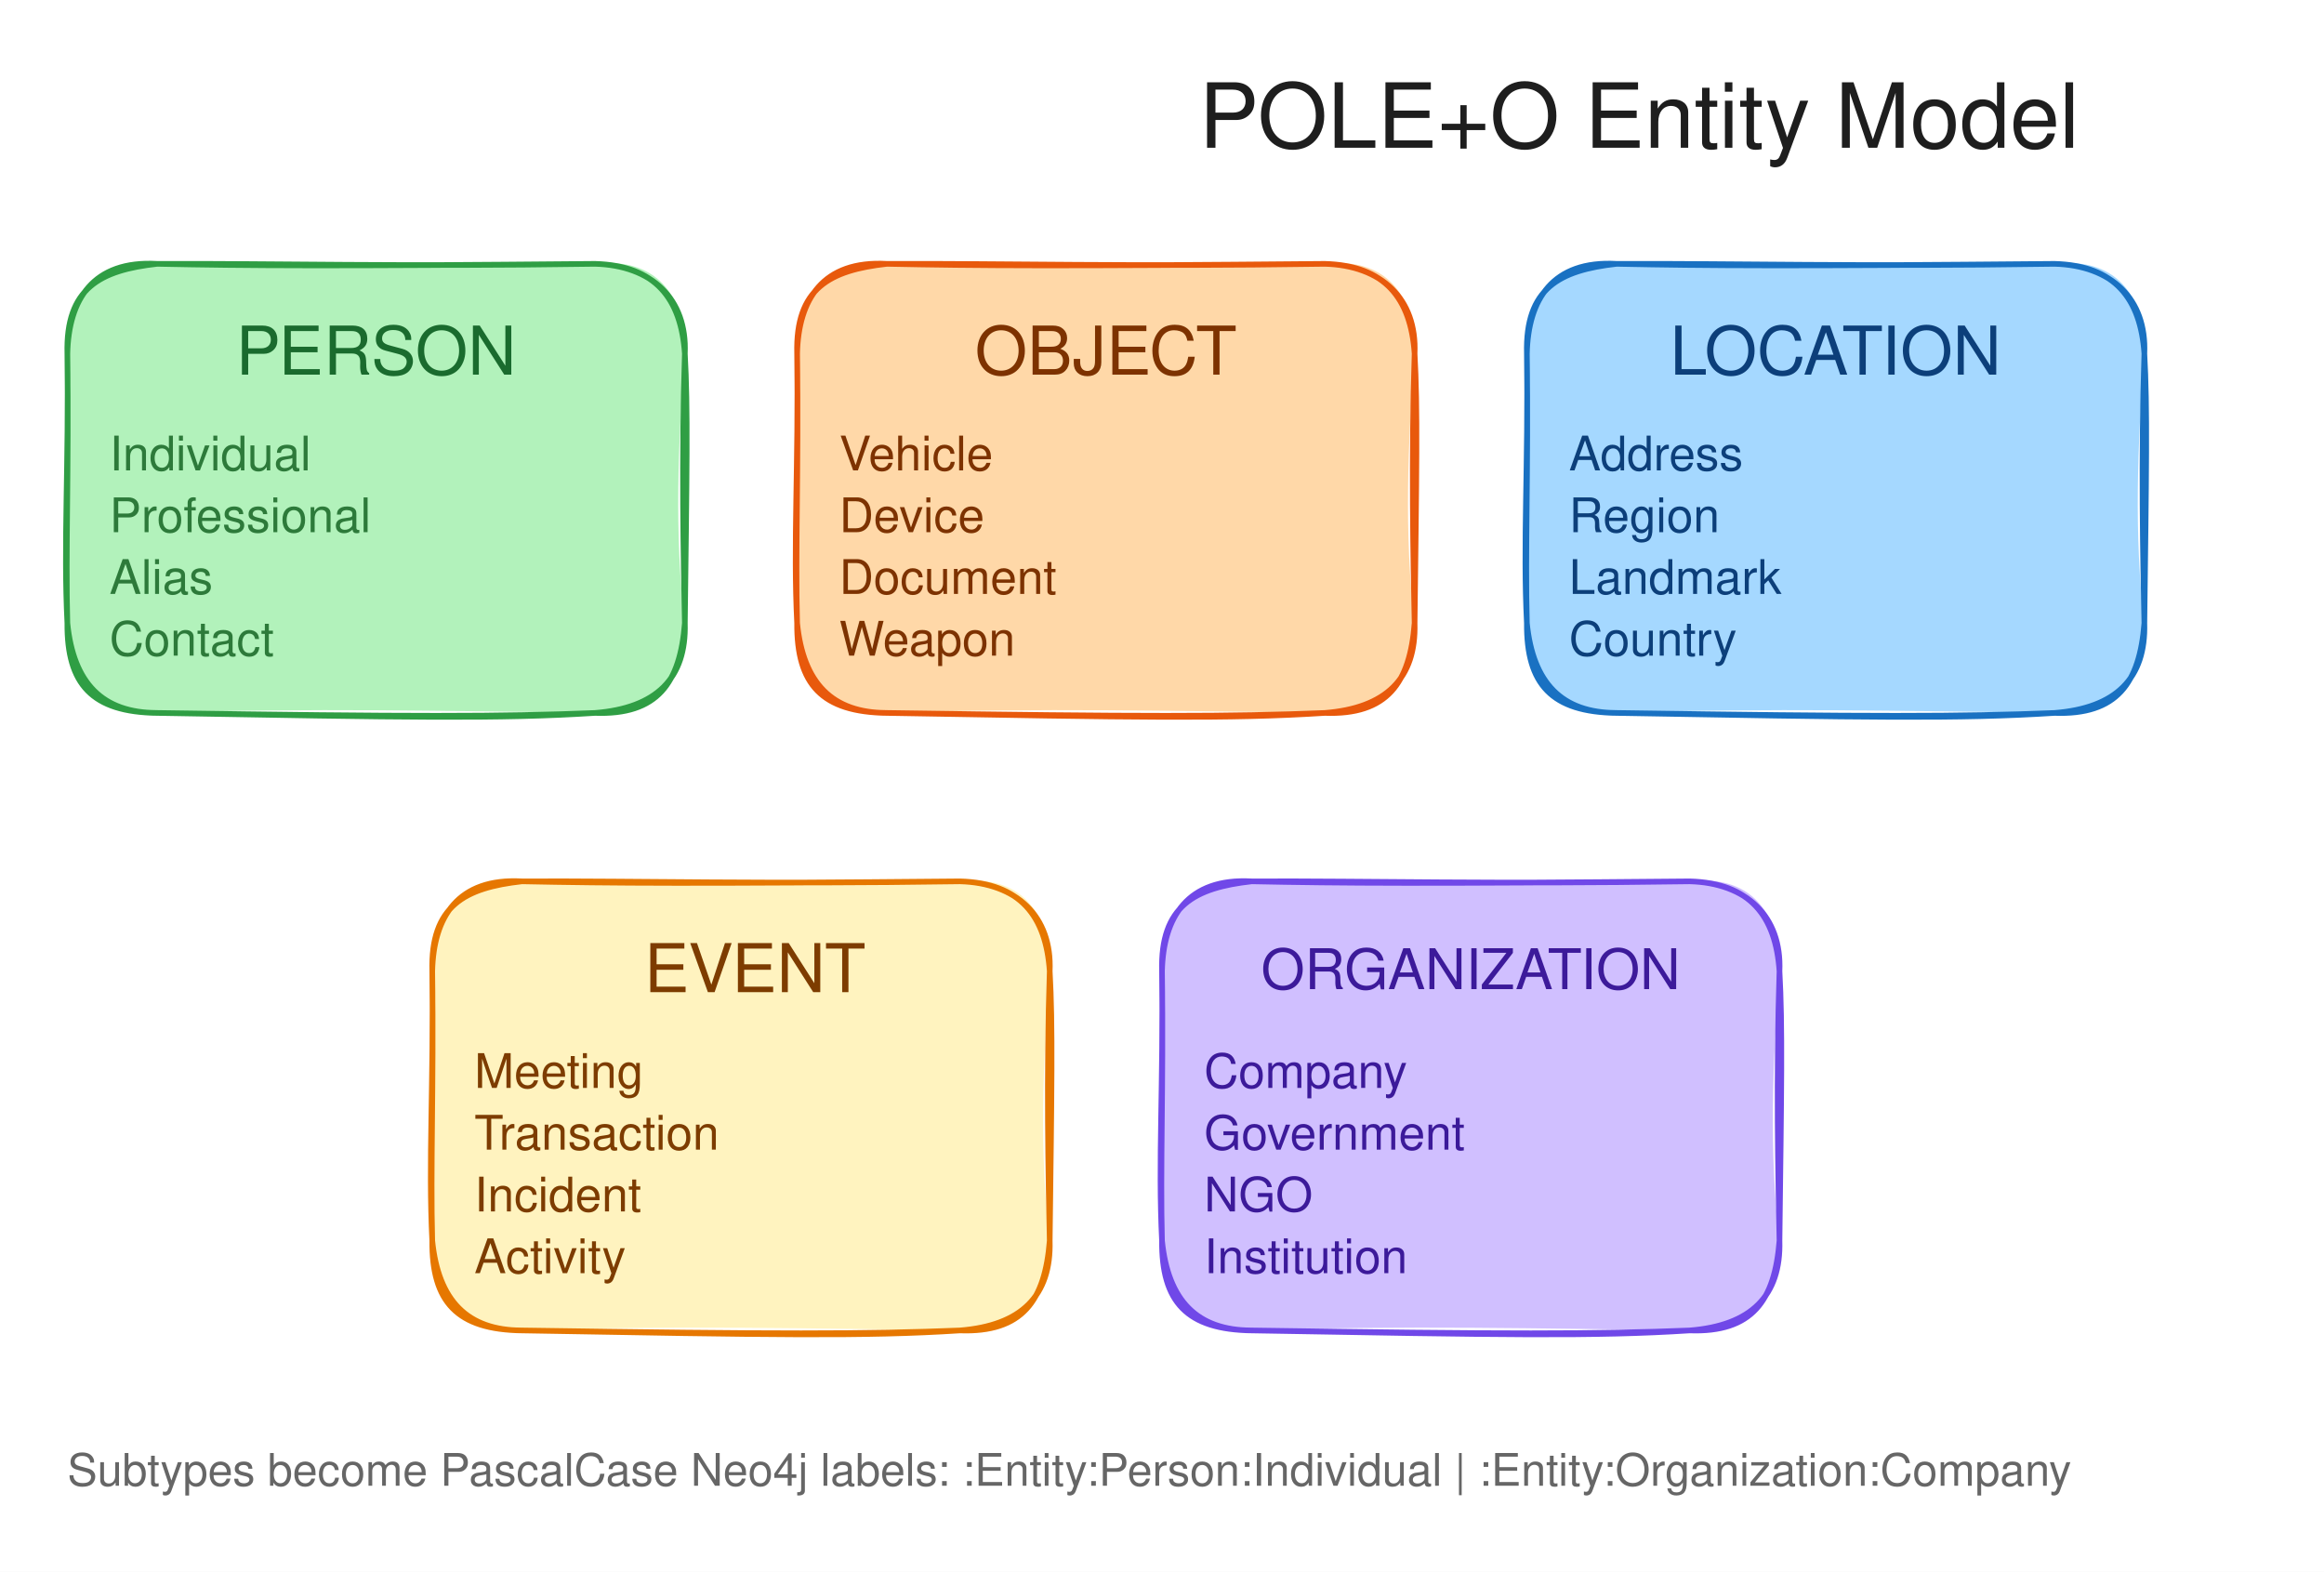
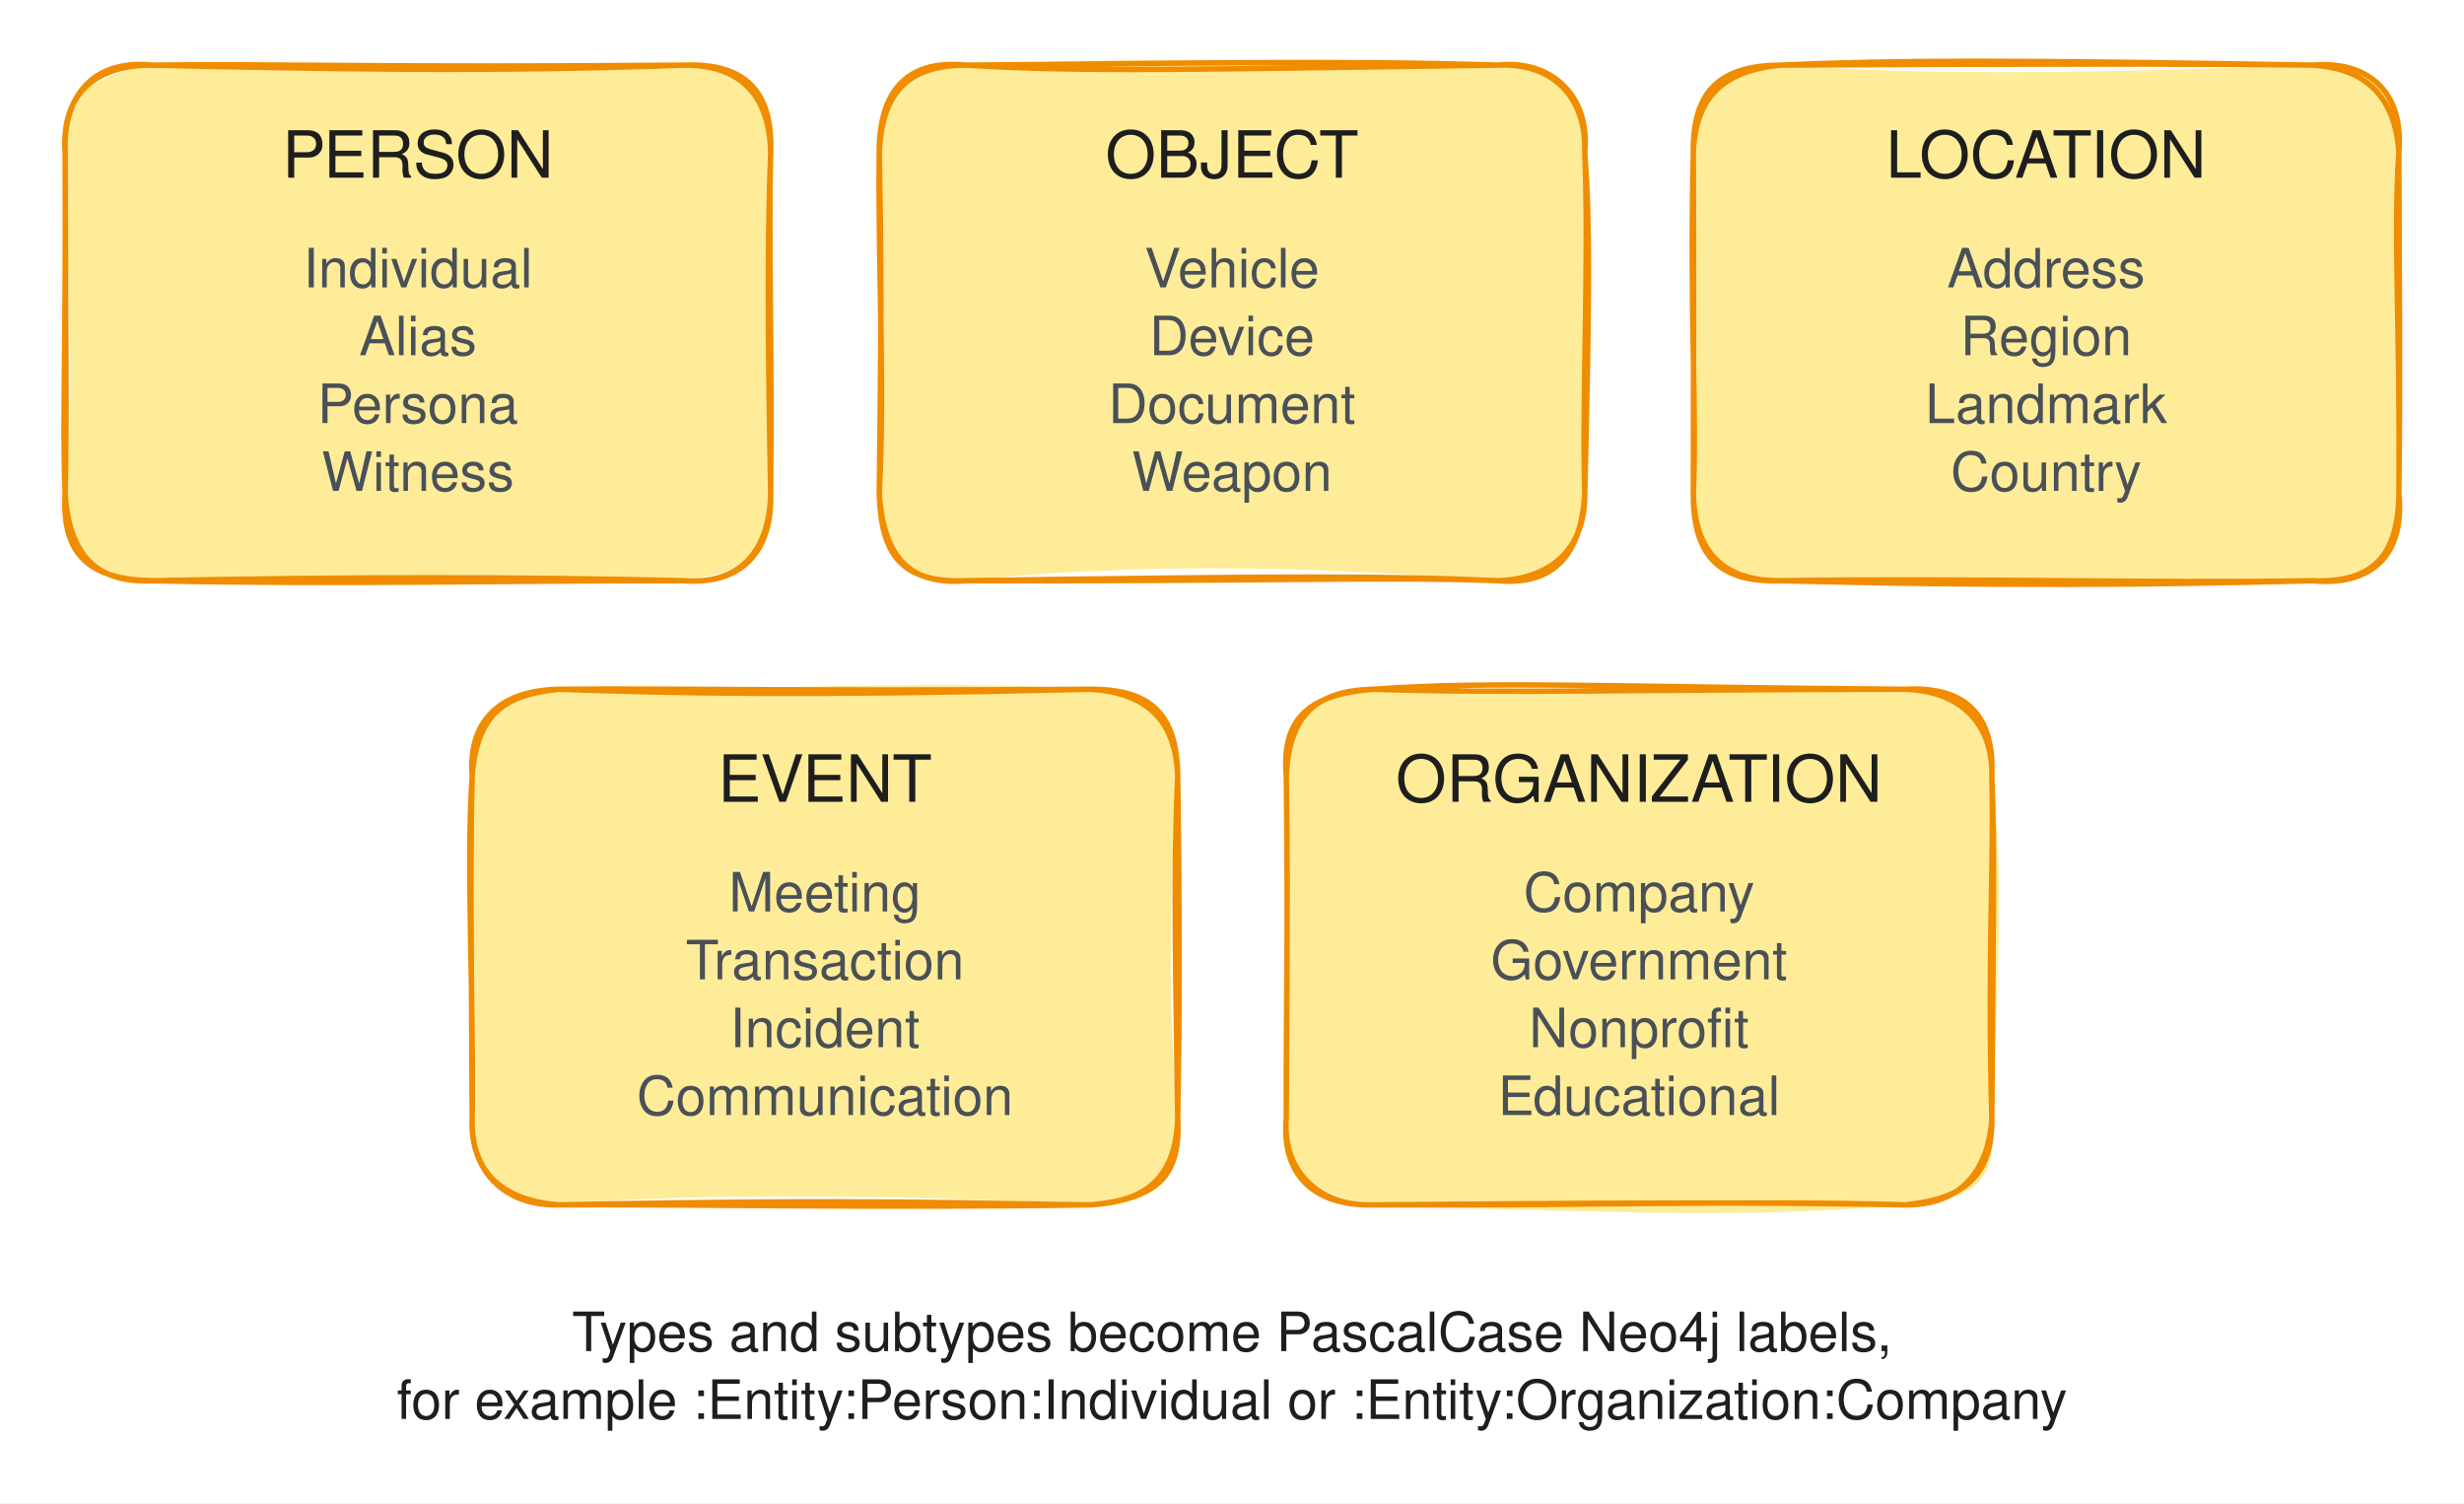
- <svg xmlns="http://www.w3.org/2000/svg" version="1.1" viewBox="0 0 828 560" width="828" height="560">
+ <svg xmlns="http://www.w3.org/2000/svg" version="1.1" viewBox="0 0 908 554" width="908" height="554">
  <defs>
    <style class="style-fonts">
      </style>
  </defs>
-   <rect x="0" y="0" width="828" height="560" fill="#ffffff" />
-   <g transform="translate(364 24) rotate(0 220 20)">
-     <text x="220" y="28.641" font-family="Helvetica, Segoe UI Emoji" font-size="32px" fill="#1e1e1e" text-anchor="middle" style="white-space: pre;" direction="ltr" dominant-baseline="alphabetic">POLE+O Entity Model</text>
+   <rect x="0" y="0" width="908" height="554" fill="#ffffff" />
+   <g stroke-linecap="round" transform="translate(24 24) rotate(0 130 95)">
+     <path d="M32 0 C109.21 5.34, 177.91 -0.46, 228 0 C247.53 -2.89, 260.5 7.76, 260 32 C258.12 69.77, 260.63 99.06, 260 158 C259.52 182.18, 249.01 186.88, 228 190 C158.33 189.98, 90.14 190.22, 32 190 C10.61 188.47, -3.01 178.57, 0 158 C3.74 123.61, 1.38 97.22, 0 32 C-2.76 14.2, 8.18 3.57, 32 0" stroke="none" stroke-width="0" fill="#ffec99" />
+     <path d="M32 0 C75.49 -0.59, 115.8 0.95, 228 0 M32 0 C94.64 1.43, 156.55 2.65, 228 0 M228 0 C247.41 -0.15, 259.38 9.52, 260 32 M228 0 C251.04 -0.93, 260.79 10.14, 260 32 M260 32 C258.87 63.54, 258.8 95.04, 260 158 M260 32 C259.14 65.86, 260.52 99.51, 260 158 M260 158 C260.61 179.94, 248.56 191.62, 228 190 M260 158 C259.51 180.03, 247.77 191.56, 228 190 M228 190 C164.35 189.84, 103.84 191.53, 32 190 M228 190 C166.21 188.53, 105.54 188.57, 32 190 M32 190 C9.48 189.57, -1.34 180.94, 0 158 M32 190 C11.32 190.93, 1.56 180.39, 0 158 M0 158 C-1.09 130.99, 0.36 106.28, 0 32 M0 158 C0.68 131.27, 0.16 102.38, 0 32 M0 32 C-1.47 10.44, 11.49 -0.12, 32 0 M0 32 C-0.82 8.92, 12.61 -2.08, 32 0" stroke="#f08c00" stroke-width="2" fill="none" />
  </g>
-   <g stroke-linecap="round" transform="translate(24 94) rotate(0 110 80)">
-     <path d="M32 0 C69.58 -1.01, 97.46 0.2, 188 0 C212.09 -2.71, 220.43 14.22, 220 32 C217.59 63.47, 216.2 96.95, 220 128 C217.73 152.64, 211.56 157.97, 188 160 C136.17 159.33, 85.81 158.13, 32 160 C7.68 157.22, 0.36 151.72, 0 128 C-1.61 102.24, 1.71 84.51, 0 32 C2.2 9.91, 9.94 -0.48, 32 0" stroke="none" stroke-width="0" fill="#b2f2bb" />
-     <path d="M32 0 C64.06 0.65, 94.08 0.85, 188 0 M32 0 C74.63 -0.17, 116.63 1.05, 188 0 M188 0 C208.04 0.53, 220.88 12.29, 220 32 M188 0 C209.53 0.56, 218.67 12.4, 220 32 M220 32 C221.09 51.13, 220.66 74.99, 220 128 M220 32 C218.78 69.08, 219.53 106.2, 220 128 M220 128 C220.6 147.73, 209.82 158.28, 188 160 M220 128 C218.31 149.4, 210.27 160.81, 188 160 M188 160 C155.41 161.33, 121.74 161.35, 32 160 M188 160 C154.13 162.19, 120.43 161.55, 32 160 M32 160 C8.78 159.71, -0.18 149.86, 0 128 M32 160 C12.5 159.98, 2.16 149.43, 0 128 M0 128 C-1.42 100.18, 0.56 71.4, 0 32 M0 128 C-0.69 102.1, 0.53 74.26, 0 32 M0 32 C0.44 12.66, 9.12 -1.31, 32 0 M0 32 C-0.62 8.6, 11.68 2.27, 32 0" stroke="#2f9e44" stroke-width="2" fill="none" />
+   <g transform="translate(40 44) rotate(0 114 15)">
+     <text x="114" y="21.48" font-family="Helvetica, Segoe UI Emoji" font-size="24px" fill="#1e1e1e" text-anchor="middle" style="white-space: pre;" direction="ltr" dominant-baseline="alphabetic">PERSON</text>
  </g>
-   <g transform="translate(74 112) rotate(0 60 15)">
-     <text x="60" y="21.48" font-family="Helvetica, Segoe UI Emoji" font-size="24px" fill="#1a6b2e" text-anchor="middle" style="white-space: pre;" direction="ltr" dominant-baseline="alphabetic">PERSON</text>
+   <g transform="translate(40 88) rotate(0 114 50)">
+     <text x="114" y="17.9" font-family="Helvetica, Segoe UI Emoji" font-size="20px" fill="#495057" text-anchor="middle" style="white-space: pre;" direction="ltr" dominant-baseline="alphabetic">Individual</text>
+     <text x="114" y="42.9" font-family="Helvetica, Segoe UI Emoji" font-size="20px" fill="#495057" text-anchor="middle" style="white-space: pre;" direction="ltr" dominant-baseline="alphabetic">Alias</text>
+     <text x="114" y="67.9" font-family="Helvetica, Segoe UI Emoji" font-size="20px" fill="#495057" text-anchor="middle" style="white-space: pre;" direction="ltr" dominant-baseline="alphabetic">Persona</text>
+     <text x="114" y="92.9" font-family="Helvetica, Segoe UI Emoji" font-size="20px" fill="#495057" text-anchor="middle" style="white-space: pre;" direction="ltr" dominant-baseline="alphabetic">Witness</text>
  </g>
-   <g transform="translate(39 152) rotate(0 90 44)">
-     <text x="0" y="15.59" font-family="Helvetica, Segoe UI Emoji" font-size="17px" fill="#2d7a3a" text-anchor="start" style="white-space: pre;" direction="ltr" dominant-baseline="alphabetic">Individual</text>
-     <text x="0" y="37.59" font-family="Helvetica, Segoe UI Emoji" font-size="17px" fill="#2d7a3a" text-anchor="start" style="white-space: pre;" direction="ltr" dominant-baseline="alphabetic">Professional</text>
-     <text x="0" y="59.59" font-family="Helvetica, Segoe UI Emoji" font-size="17px" fill="#2d7a3a" text-anchor="start" style="white-space: pre;" direction="ltr" dominant-baseline="alphabetic">Alias</text>
-     <text x="0" y="81.59" font-family="Helvetica, Segoe UI Emoji" font-size="17px" fill="#2d7a3a" text-anchor="start" style="white-space: pre;" direction="ltr" dominant-baseline="alphabetic">Contact</text>
+   <g stroke-linecap="round" transform="translate(324 24) rotate(0 130 95)">
+     <path d="M32 0 C91.47 -3.13, 149.04 -1.67, 228 0 C249.68 2.42, 263.06 7.5, 260 32 C261.07 57.97, 262.41 87.47, 260 158 C260.32 180.45, 247.95 189.1, 228 190 C151.65 183.81, 85.57 184.06, 32 190 C7.12 193.38, -0.85 178.51, 0 158 C-2.11 116.05, 1.01 79.9, 0 32 C3.25 9.65, 11.02 0.71, 32 0" stroke="none" stroke-width="0" fill="#ffec99" />
+     <path d="M32 0 C76.64 2.73, 117.89 1.47, 228 0 M32 0 C100.08 -0.46, 169.71 -1.93, 228 0 M228 0 C247.63 -0.98, 260.65 11.28, 260 32 M228 0 C247.63 -2.16, 261.98 11.32, 260 32 M260 32 C261.64 74.28, 258.94 120.88, 260 158 M260 32 C261.89 58.04, 261.77 84.13, 260 158 M260 158 C260.18 178.35, 247.46 189.3, 228 190 M260 158 C258.57 180.41, 248.79 191.82, 228 190 M228 190 C187.43 188.43, 143.56 190.24, 32 190 M228 190 C187.59 188.12, 147.31 188.3, 32 190 M32 190 C10.16 191.84, 1.61 180.1, 0 158 M32 190 C8.5 190.82, 0.71 180.97, 0 158 M0 158 C2.14 118.08, -0.52 74.65, 0 32 M0 158 C0.38 123.72, 1.17 87.6, 0 32 M0 32 C1.14 10.42, 10.18 0.03, 32 0 M0 32 C0.06 10.29, 9.49 -2.24, 32 0" stroke="#f08c00" stroke-width="2" fill="none" />
  </g>
-   <g stroke-linecap="round" transform="translate(284 94) rotate(0 110 80)">
-     <path d="M32 0 C69.58 -1.01, 97.46 0.2, 188 0 C212.09 -2.71, 220.43 14.22, 220 32 C217.59 63.47, 216.2 96.95, 220 128 C217.73 152.64, 211.56 157.97, 188 160 C136.17 159.33, 85.81 158.13, 32 160 C7.68 157.22, 0.36 151.72, 0 128 C-1.61 102.24, 1.71 84.51, 0 32 C2.2 9.91, 9.94 -0.48, 32 0" stroke="none" stroke-width="0" fill="#ffd8a8" />
-     <path d="M32 0 C64.06 0.65, 94.08 0.85, 188 0 M32 0 C74.63 -0.17, 116.63 1.05, 188 0 M188 0 C208.04 0.53, 220.88 12.29, 220 32 M188 0 C209.53 0.56, 218.67 12.4, 220 32 M220 32 C221.09 51.13, 220.66 74.99, 220 128 M220 32 C218.78 69.08, 219.53 106.2, 220 128 M220 128 C220.6 147.73, 209.82 158.28, 188 160 M220 128 C218.31 149.4, 210.27 160.81, 188 160 M188 160 C155.41 161.33, 121.74 161.35, 32 160 M188 160 C154.13 162.19, 120.43 161.55, 32 160 M32 160 C8.78 159.71, -0.18 149.86, 0 128 M32 160 C12.5 159.98, 2.16 149.43, 0 128 M0 128 C-1.42 100.18, 0.56 71.4, 0 32 M0 128 C-0.69 102.1, 0.53 74.26, 0 32 M0 32 C0.44 12.66, 9.12 -1.31, 32 0 M0 32 C-0.62 8.6, 11.68 2.27, 32 0" stroke="#e8590c" stroke-width="2" fill="none" />
+   <g transform="translate(340 44) rotate(0 114 15)">
+     <text x="114" y="21.48" font-family="Helvetica, Segoe UI Emoji" font-size="24px" fill="#1e1e1e" text-anchor="middle" style="white-space: pre;" direction="ltr" dominant-baseline="alphabetic">OBJECT</text>
  </g>
-   <g transform="translate(344 112) rotate(0 50 15)">
-     <text x="50" y="21.48" font-family="Helvetica, Segoe UI Emoji" font-size="24px" fill="#7d3200" text-anchor="middle" style="white-space: pre;" direction="ltr" dominant-baseline="alphabetic">OBJECT</text>
+   <g transform="translate(340 88) rotate(0 114 50)">
+     <text x="114" y="17.9" font-family="Helvetica, Segoe UI Emoji" font-size="20px" fill="#495057" text-anchor="middle" style="white-space: pre;" direction="ltr" dominant-baseline="alphabetic">Vehicle</text>
+     <text x="114" y="42.9" font-family="Helvetica, Segoe UI Emoji" font-size="20px" fill="#495057" text-anchor="middle" style="white-space: pre;" direction="ltr" dominant-baseline="alphabetic">Device</text>
+     <text x="114" y="67.9" font-family="Helvetica, Segoe UI Emoji" font-size="20px" fill="#495057" text-anchor="middle" style="white-space: pre;" direction="ltr" dominant-baseline="alphabetic">Document</text>
+     <text x="114" y="92.9" font-family="Helvetica, Segoe UI Emoji" font-size="20px" fill="#495057" text-anchor="middle" style="white-space: pre;" direction="ltr" dominant-baseline="alphabetic">Weapon</text>
  </g>
-   <g transform="translate(299 152) rotate(0 90 44)">
-     <text x="0" y="15.59" font-family="Helvetica, Segoe UI Emoji" font-size="17px" fill="#7d3200" text-anchor="start" style="white-space: pre;" direction="ltr" dominant-baseline="alphabetic">Vehicle</text>
-     <text x="0" y="37.59" font-family="Helvetica, Segoe UI Emoji" font-size="17px" fill="#7d3200" text-anchor="start" style="white-space: pre;" direction="ltr" dominant-baseline="alphabetic">Device</text>
-     <text x="0" y="59.59" font-family="Helvetica, Segoe UI Emoji" font-size="17px" fill="#7d3200" text-anchor="start" style="white-space: pre;" direction="ltr" dominant-baseline="alphabetic">Document</text>
-     <text x="0" y="81.59" font-family="Helvetica, Segoe UI Emoji" font-size="17px" fill="#7d3200" text-anchor="start" style="white-space: pre;" direction="ltr" dominant-baseline="alphabetic">Weapon</text>
+   <g stroke-linecap="round" transform="translate(624 24) rotate(0 130 95)">
+     <path d="M32 0 C73.73 2.66, 120.17 4.17, 228 0 C251.83 0.54, 258.43 7.23, 260 32 C261.35 78.58, 261.52 126.29, 260 158 C261.13 178.71, 246.89 191.32, 228 190 C152.17 191.91, 81 192.15, 32 190 C10.83 191.1, 1.31 178.45, 0 158 C-0.77 108.48, 0.64 62.59, 0 32 C2.05 12.31, 13.86 -2.15, 32 0" stroke="none" stroke-width="0" fill="#ffec99" />
+     <path d="M32 0 C73.79 -1.87, 115.98 -1.94, 228 0 M32 0 C107.52 -0.44, 182.87 -0.59, 228 0 M228 0 C247.85 -1.8, 261.93 9.05, 260 32 M228 0 C248.82 1.2, 258.57 12.51, 260 32 M260 32 C257.89 63.81, 260.56 96.33, 260 158 M260 32 C260.12 75.43, 260.5 117.14, 260 158 M260 158 C259.76 180.76, 250.37 190.98, 228 190 M260 158 C262.24 180.79, 249.8 192.08, 228 190 M228 190 C167.32 191.03, 104.89 188.96, 32 190 M228 190 C167.78 191.64, 108.68 191.94, 32 190 M32 190 C10.84 190.12, 0.55 179.27, 0 158 M32 190 C10.29 190.71, -0.13 181.55, 0 158 M0 158 C1.37 126.36, -1.41 93.42, 0 32 M0 158 C0.08 116.18, 0.18 72.82, 0 32 M0 32 C-0.24 10.4, 8.87 0.18, 32 0 M0 32 C0.94 11.66, 10.97 2.19, 32 0" stroke="#f08c00" stroke-width="2" fill="none" />
  </g>
-   <g stroke-linecap="round" transform="translate(544 94) rotate(0 110 80)">
-     <path d="M32 0 C69.58 -1.01, 97.46 0.2, 188 0 C212.09 -2.71, 220.43 14.22, 220 32 C217.59 63.47, 216.2 96.95, 220 128 C217.73 152.64, 211.56 157.97, 188 160 C136.17 159.33, 85.81 158.13, 32 160 C7.68 157.22, 0.36 151.72, 0 128 C-1.61 102.24, 1.71 84.51, 0 32 C2.2 9.91, 9.94 -0.48, 32 0" stroke="none" stroke-width="0" fill="#a5d8ff" />
-     <path d="M32 0 C64.06 0.65, 94.08 0.85, 188 0 M32 0 C74.63 -0.17, 116.63 1.05, 188 0 M188 0 C208.04 0.53, 220.88 12.29, 220 32 M188 0 C209.53 0.56, 218.67 12.4, 220 32 M220 32 C221.09 51.13, 220.66 74.99, 220 128 M220 32 C218.78 69.08, 219.53 106.2, 220 128 M220 128 C220.6 147.73, 209.82 158.28, 188 160 M220 128 C218.31 149.4, 210.27 160.81, 188 160 M188 160 C155.41 161.33, 121.74 161.35, 32 160 M188 160 C154.13 162.19, 120.43 161.55, 32 160 M32 160 C8.78 159.71, -0.18 149.86, 0 128 M32 160 C12.5 159.98, 2.16 149.43, 0 128 M0 128 C-1.42 100.18, 0.56 71.4, 0 32 M0 128 C-0.69 102.1, 0.53 74.26, 0 32 M0 32 C0.44 12.66, 9.12 -1.31, 32 0 M0 32 C-0.62 8.6, 11.68 2.27, 32 0" stroke="#1971c2" stroke-width="2" fill="none" />
+   <g transform="translate(640 44) rotate(0 114 15)">
+     <text x="114" y="21.48" font-family="Helvetica, Segoe UI Emoji" font-size="24px" fill="#1e1e1e" text-anchor="middle" style="white-space: pre;" direction="ltr" dominant-baseline="alphabetic">LOCATION</text>
  </g>
-   <g transform="translate(584 112) rotate(0 70 15)">
-     <text x="70" y="21.48" font-family="Helvetica, Segoe UI Emoji" font-size="24px" fill="#0c3f7a" text-anchor="middle" style="white-space: pre;" direction="ltr" dominant-baseline="alphabetic">LOCATION</text>
+   <g transform="translate(640 88) rotate(0 114 50)">
+     <text x="114" y="17.9" font-family="Helvetica, Segoe UI Emoji" font-size="20px" fill="#495057" text-anchor="middle" style="white-space: pre;" direction="ltr" dominant-baseline="alphabetic">Address</text>
+     <text x="114" y="42.9" font-family="Helvetica, Segoe UI Emoji" font-size="20px" fill="#495057" text-anchor="middle" style="white-space: pre;" direction="ltr" dominant-baseline="alphabetic">Region</text>
+     <text x="114" y="67.9" font-family="Helvetica, Segoe UI Emoji" font-size="20px" fill="#495057" text-anchor="middle" style="white-space: pre;" direction="ltr" dominant-baseline="alphabetic">Landmark</text>
+     <text x="114" y="92.9" font-family="Helvetica, Segoe UI Emoji" font-size="20px" fill="#495057" text-anchor="middle" style="white-space: pre;" direction="ltr" dominant-baseline="alphabetic">Country</text>
  </g>
-   <g transform="translate(559 152) rotate(0 90 44)">
-     <text x="0" y="15.59" font-family="Helvetica, Segoe UI Emoji" font-size="17px" fill="#0c3f7a" text-anchor="start" style="white-space: pre;" direction="ltr" dominant-baseline="alphabetic">Address</text>
-     <text x="0" y="37.59" font-family="Helvetica, Segoe UI Emoji" font-size="17px" fill="#0c3f7a" text-anchor="start" style="white-space: pre;" direction="ltr" dominant-baseline="alphabetic">Region</text>
-     <text x="0" y="59.59" font-family="Helvetica, Segoe UI Emoji" font-size="17px" fill="#0c3f7a" text-anchor="start" style="white-space: pre;" direction="ltr" dominant-baseline="alphabetic">Landmark</text>
-     <text x="0" y="81.59" font-family="Helvetica, Segoe UI Emoji" font-size="17px" fill="#0c3f7a" text-anchor="start" style="white-space: pre;" direction="ltr" dominant-baseline="alphabetic">Country</text>
+   <g stroke-linecap="round" transform="translate(174 254) rotate(0 130 95)">
+     <path d="M32 0 C95.19 1.39, 162.5 -4.24, 228 0 C246.78 -1.35, 260.99 14.16, 260 32 C257.1 73.98, 256.09 114.7, 260 158 C261.93 176.97, 245.82 193.55, 228 190 C152.69 185.74, 69.23 185.99, 32 190 C7.34 188.81, 3.47 178.39, 0 158 C0.57 126.12, 0.28 102.88, 0 32 C0.85 7.76, 9.5 2.19, 32 0" stroke="none" stroke-width="0" fill="#ffec99" />
+     <path d="M32 0 C74.94 1.45, 118.07 2.58, 228 0 M32 0 C73.76 -0.41, 115.63 0.74, 228 0 M228 0 C248.06 1.37, 259.2 10.81, 260 32 M228 0 C250.02 -0.03, 259.76 9.1, 260 32 M260 32 C260.66 78.55, 260.7 122.17, 260 158 M260 32 C258.35 67.61, 259.22 101.75, 260 158 M260 158 C259.33 179.17, 249.27 188.65, 228 190 M260 158 C261.3 181.17, 250.82 187.75, 228 190 M228 190 C186.4 189.62, 148.61 187.68, 32 190 M228 190 C149.96 191.23, 72.05 189.67, 32 190 M32 190 C11.52 188.39, -0.5 178.44, 0 158 M32 190 C12.07 190.61, -0.97 177.53, 0 158 M0 158 C0.6 109.44, -2.29 65.8, 0 32 M0 158 C-0.22 108.63, -0.81 58.05, 0 32 M0 32 C-1.63 10.38, 11.57 0.33, 32 0 M0 32 C1.81 8.43, 12.45 2.03, 32 0" stroke="#f08c00" stroke-width="2" fill="none" />
  </g>
-   <g stroke-linecap="round" transform="translate(154 314) rotate(0 110 80)">
-     <path d="M32 0 C69.58 -1.01, 97.46 0.2, 188 0 C212.09 -2.71, 220.43 14.22, 220 32 C217.59 63.47, 216.2 96.95, 220 128 C217.73 152.64, 211.56 157.97, 188 160 C136.17 159.33, 85.81 158.13, 32 160 C7.68 157.22, 0.36 151.72, 0 128 C-1.61 102.24, 1.71 84.51, 0 32 C2.2 9.91, 9.94 -0.48, 32 0" stroke="none" stroke-width="0" fill="#fff3bf" />
-     <path d="M32 0 C64.06 0.65, 94.08 0.85, 188 0 M32 0 C74.63 -0.17, 116.63 1.05, 188 0 M188 0 C208.04 0.53, 220.88 12.29, 220 32 M188 0 C209.53 0.56, 218.67 12.4, 220 32 M220 32 C221.09 51.13, 220.66 74.99, 220 128 M220 32 C218.78 69.08, 219.53 106.2, 220 128 M220 128 C220.6 147.73, 209.82 158.28, 188 160 M220 128 C218.31 149.4, 210.27 160.81, 188 160 M188 160 C155.41 161.33, 121.74 161.35, 32 160 M188 160 C154.13 162.19, 120.43 161.55, 32 160 M32 160 C8.78 159.71, -0.18 149.86, 0 128 M32 160 C12.5 159.98, 2.16 149.43, 0 128 M0 128 C-1.42 100.18, 0.56 71.4, 0 32 M0 128 C-0.69 102.1, 0.53 74.26, 0 32 M0 32 C0.44 12.66, 9.12 -1.31, 32 0 M0 32 C-0.62 8.6, 11.68 2.27, 32 0" stroke="#e67700" stroke-width="2" fill="none" />
+   <g transform="translate(190 274) rotate(0 114 15)">
+     <text x="114" y="21.48" font-family="Helvetica, Segoe UI Emoji" font-size="24px" fill="#1e1e1e" text-anchor="middle" style="white-space: pre;" direction="ltr" dominant-baseline="alphabetic">EVENT</text>
  </g>
-   <g transform="translate(219 332) rotate(0 50 15)">
-     <text x="50" y="21.48" font-family="Helvetica, Segoe UI Emoji" font-size="24px" fill="#7d3c00" text-anchor="middle" style="white-space: pre;" direction="ltr" dominant-baseline="alphabetic">EVENT</text>
+   <g transform="translate(190 318) rotate(0 114 50)">
+     <text x="114" y="17.9" font-family="Helvetica, Segoe UI Emoji" font-size="20px" fill="#495057" text-anchor="middle" style="white-space: pre;" direction="ltr" dominant-baseline="alphabetic">Meeting</text>
+     <text x="114" y="42.9" font-family="Helvetica, Segoe UI Emoji" font-size="20px" fill="#495057" text-anchor="middle" style="white-space: pre;" direction="ltr" dominant-baseline="alphabetic">Transaction</text>
+     <text x="114" y="67.9" font-family="Helvetica, Segoe UI Emoji" font-size="20px" fill="#495057" text-anchor="middle" style="white-space: pre;" direction="ltr" dominant-baseline="alphabetic">Incident</text>
+     <text x="114" y="92.9" font-family="Helvetica, Segoe UI Emoji" font-size="20px" fill="#495057" text-anchor="middle" style="white-space: pre;" direction="ltr" dominant-baseline="alphabetic">Communication</text>
  </g>
-   <g transform="translate(169 372) rotate(0 90 44)">
-     <text x="0" y="15.59" font-family="Helvetica, Segoe UI Emoji" font-size="17px" fill="#7d3c00" text-anchor="start" style="white-space: pre;" direction="ltr" dominant-baseline="alphabetic">Meeting</text>
-     <text x="0" y="37.59" font-family="Helvetica, Segoe UI Emoji" font-size="17px" fill="#7d3c00" text-anchor="start" style="white-space: pre;" direction="ltr" dominant-baseline="alphabetic">Transaction</text>
-     <text x="0" y="59.59" font-family="Helvetica, Segoe UI Emoji" font-size="17px" fill="#7d3c00" text-anchor="start" style="white-space: pre;" direction="ltr" dominant-baseline="alphabetic">Incident</text>
-     <text x="0" y="81.59" font-family="Helvetica, Segoe UI Emoji" font-size="17px" fill="#7d3c00" text-anchor="start" style="white-space: pre;" direction="ltr" dominant-baseline="alphabetic">Activity</text>
+   <g stroke-linecap="round" transform="translate(474 254) rotate(0 130 95)">
+     <path d="M32 0 C84.65 -0.03, 133.63 1.6, 228 0 C248.93 -3.24, 263.56 13.89, 260 32 C264.58 69.39, 262.4 103.12, 260 158 C262.73 182.43, 251.96 188.57, 228 190 C185.21 193.84, 143.07 194.09, 32 190 C11.05 186.53, -1.57 178.33, 0 158 C1.92 118.55, -0.09 85.56, 0 32 C-0.34 10.42, 12.34 -0.67, 32 0" stroke="none" stroke-width="0" fill="#ffec99" />
+     <path d="M32 0 C76.09 -3.15, 116.17 -0.83, 228 0 M32 0 C81.2 1.62, 128.79 0.08, 228 0 M228 0 C248.28 0.55, 260.47 12.57, 260 32 M228 0 C251.21 -1.26, 260.95 10.29, 260 32 M260 32 C260.91 64.08, 258.33 97.62, 260 158 M260 32 C261.1 59.79, 260.47 86.36, 260 158 M260 158 C258.9 177.58, 248.18 190.33, 228 190 M260 158 C260.37 181.54, 247.23 188.01, 228 190 M228 190 C170.29 188.21, 109.93 190.39, 32 190 M228 190 C171.35 188.82, 113.81 189.4, 32 190 M32 190 C12.2 190.67, -1.56 177.6, 0 158 M32 190 C9.25 190.5, -1.81 178.1, 0 158 M0 158 C-0.17 121.73, 0.83 84.57, 0 32 M0 158 C0 126.29, 0.72 93.67, 0 32 M0 32 C0.99 10.36, 10.26 0.49, 32 0 M0 32 C-1.91 9.81, 9.34 1.86, 32 0" stroke="#f08c00" stroke-width="2" fill="none" />
  </g>
-   <g stroke-linecap="round" transform="translate(414 314) rotate(0 110 80)">
-     <path d="M32 0 C69.58 -1.01, 97.46 0.2, 188 0 C212.09 -2.71, 220.43 14.22, 220 32 C217.59 63.47, 216.2 96.95, 220 128 C217.73 152.64, 211.56 157.97, 188 160 C136.17 159.33, 85.81 158.13, 32 160 C7.68 157.22, 0.36 151.72, 0 128 C-1.61 102.24, 1.71 84.51, 0 32 C2.2 9.91, 9.94 -0.48, 32 0" stroke="none" stroke-width="0" fill="#d0bfff" />
-     <path d="M32 0 C64.06 0.65, 94.08 0.85, 188 0 M32 0 C74.63 -0.17, 116.63 1.05, 188 0 M188 0 C208.04 0.53, 220.88 12.29, 220 32 M188 0 C209.53 0.56, 218.67 12.4, 220 32 M220 32 C221.09 51.13, 220.66 74.99, 220 128 M220 32 C218.78 69.08, 219.53 106.2, 220 128 M220 128 C220.6 147.73, 209.82 158.28, 188 160 M220 128 C218.31 149.4, 210.27 160.81, 188 160 M188 160 C155.41 161.33, 121.74 161.35, 32 160 M188 160 C154.13 162.19, 120.43 161.55, 32 160 M32 160 C8.78 159.71, -0.18 149.86, 0 128 M32 160 C12.5 159.98, 2.16 149.43, 0 128 M0 128 C-1.42 100.18, 0.56 71.4, 0 32 M0 128 C-0.69 102.1, 0.53 74.26, 0 32 M0 32 C0.44 12.66, 9.12 -1.31, 32 0 M0 32 C-0.62 8.6, 11.68 2.27, 32 0" stroke="#7048e8" stroke-width="2" fill="none" />
+   <g transform="translate(490 274) rotate(0 114 15)">
+     <text x="114" y="21.48" font-family="Helvetica, Segoe UI Emoji" font-size="24px" fill="#1e1e1e" text-anchor="middle" style="white-space: pre;" direction="ltr" dominant-baseline="alphabetic">ORGANIZATION</text>
  </g>
-   <g transform="translate(424 332) rotate(0 100 15)">
-     <text x="100" y="20.4" font-family="Helvetica, Segoe UI Emoji" font-size="20px" fill="#3c1a9a" text-anchor="middle" style="white-space: pre;" direction="ltr" dominant-baseline="alphabetic">ORGANIZATION</text>
+   <g transform="translate(490 318) rotate(0 114 50)">
+     <text x="114" y="17.9" font-family="Helvetica, Segoe UI Emoji" font-size="20px" fill="#495057" text-anchor="middle" style="white-space: pre;" direction="ltr" dominant-baseline="alphabetic">Company</text>
+     <text x="114" y="42.9" font-family="Helvetica, Segoe UI Emoji" font-size="20px" fill="#495057" text-anchor="middle" style="white-space: pre;" direction="ltr" dominant-baseline="alphabetic">Government</text>
+     <text x="114" y="67.9" font-family="Helvetica, Segoe UI Emoji" font-size="20px" fill="#495057" text-anchor="middle" style="white-space: pre;" direction="ltr" dominant-baseline="alphabetic">Nonprofit</text>
+     <text x="114" y="92.9" font-family="Helvetica, Segoe UI Emoji" font-size="20px" fill="#495057" text-anchor="middle" style="white-space: pre;" direction="ltr" dominant-baseline="alphabetic">Educational</text>
  </g>
-   <g transform="translate(429 372) rotate(0 90 44)">
-     <text x="0" y="15.59" font-family="Helvetica, Segoe UI Emoji" font-size="17px" fill="#3c1a9a" text-anchor="start" style="white-space: pre;" direction="ltr" dominant-baseline="alphabetic">Company</text>
-     <text x="0" y="37.59" font-family="Helvetica, Segoe UI Emoji" font-size="17px" fill="#3c1a9a" text-anchor="start" style="white-space: pre;" direction="ltr" dominant-baseline="alphabetic">Government</text>
-     <text x="0" y="59.59" font-family="Helvetica, Segoe UI Emoji" font-size="17px" fill="#3c1a9a" text-anchor="start" style="white-space: pre;" direction="ltr" dominant-baseline="alphabetic">NGO</text>
-     <text x="0" y="81.59" font-family="Helvetica, Segoe UI Emoji" font-size="17px" fill="#3c1a9a" text-anchor="start" style="white-space: pre;" direction="ltr" dominant-baseline="alphabetic">Institution</text>
-   </g>
-   <g transform="translate(24 514) rotate(0 390 11)">
-     <text x="0" y="15.32" font-family="Helvetica, Segoe UI Emoji" font-size="16px" fill="#666666" text-anchor="start" style="white-space: pre;" direction="ltr" dominant-baseline="alphabetic">Subtypes become PascalCase Neo4j labels:  :Entity:Person:Individual  |  :Entity:Organization:Company</text>
+   <g transform="translate(24 480) rotate(0 430 25)">
+     <text x="430" y="17.9" font-family="Helvetica, Segoe UI Emoji" font-size="20px" fill="#1e1e1e" text-anchor="middle" style="white-space: pre;" direction="ltr" dominant-baseline="alphabetic">Types and subtypes become PascalCase Neo4j labels,</text>
+     <text x="430" y="42.9" font-family="Helvetica, Segoe UI Emoji" font-size="20px" fill="#1e1e1e" text-anchor="middle" style="white-space: pre;" direction="ltr" dominant-baseline="alphabetic">for example :Entity:Person:Individual or :Entity:Organization:Company</text>
  </g>
</svg>
